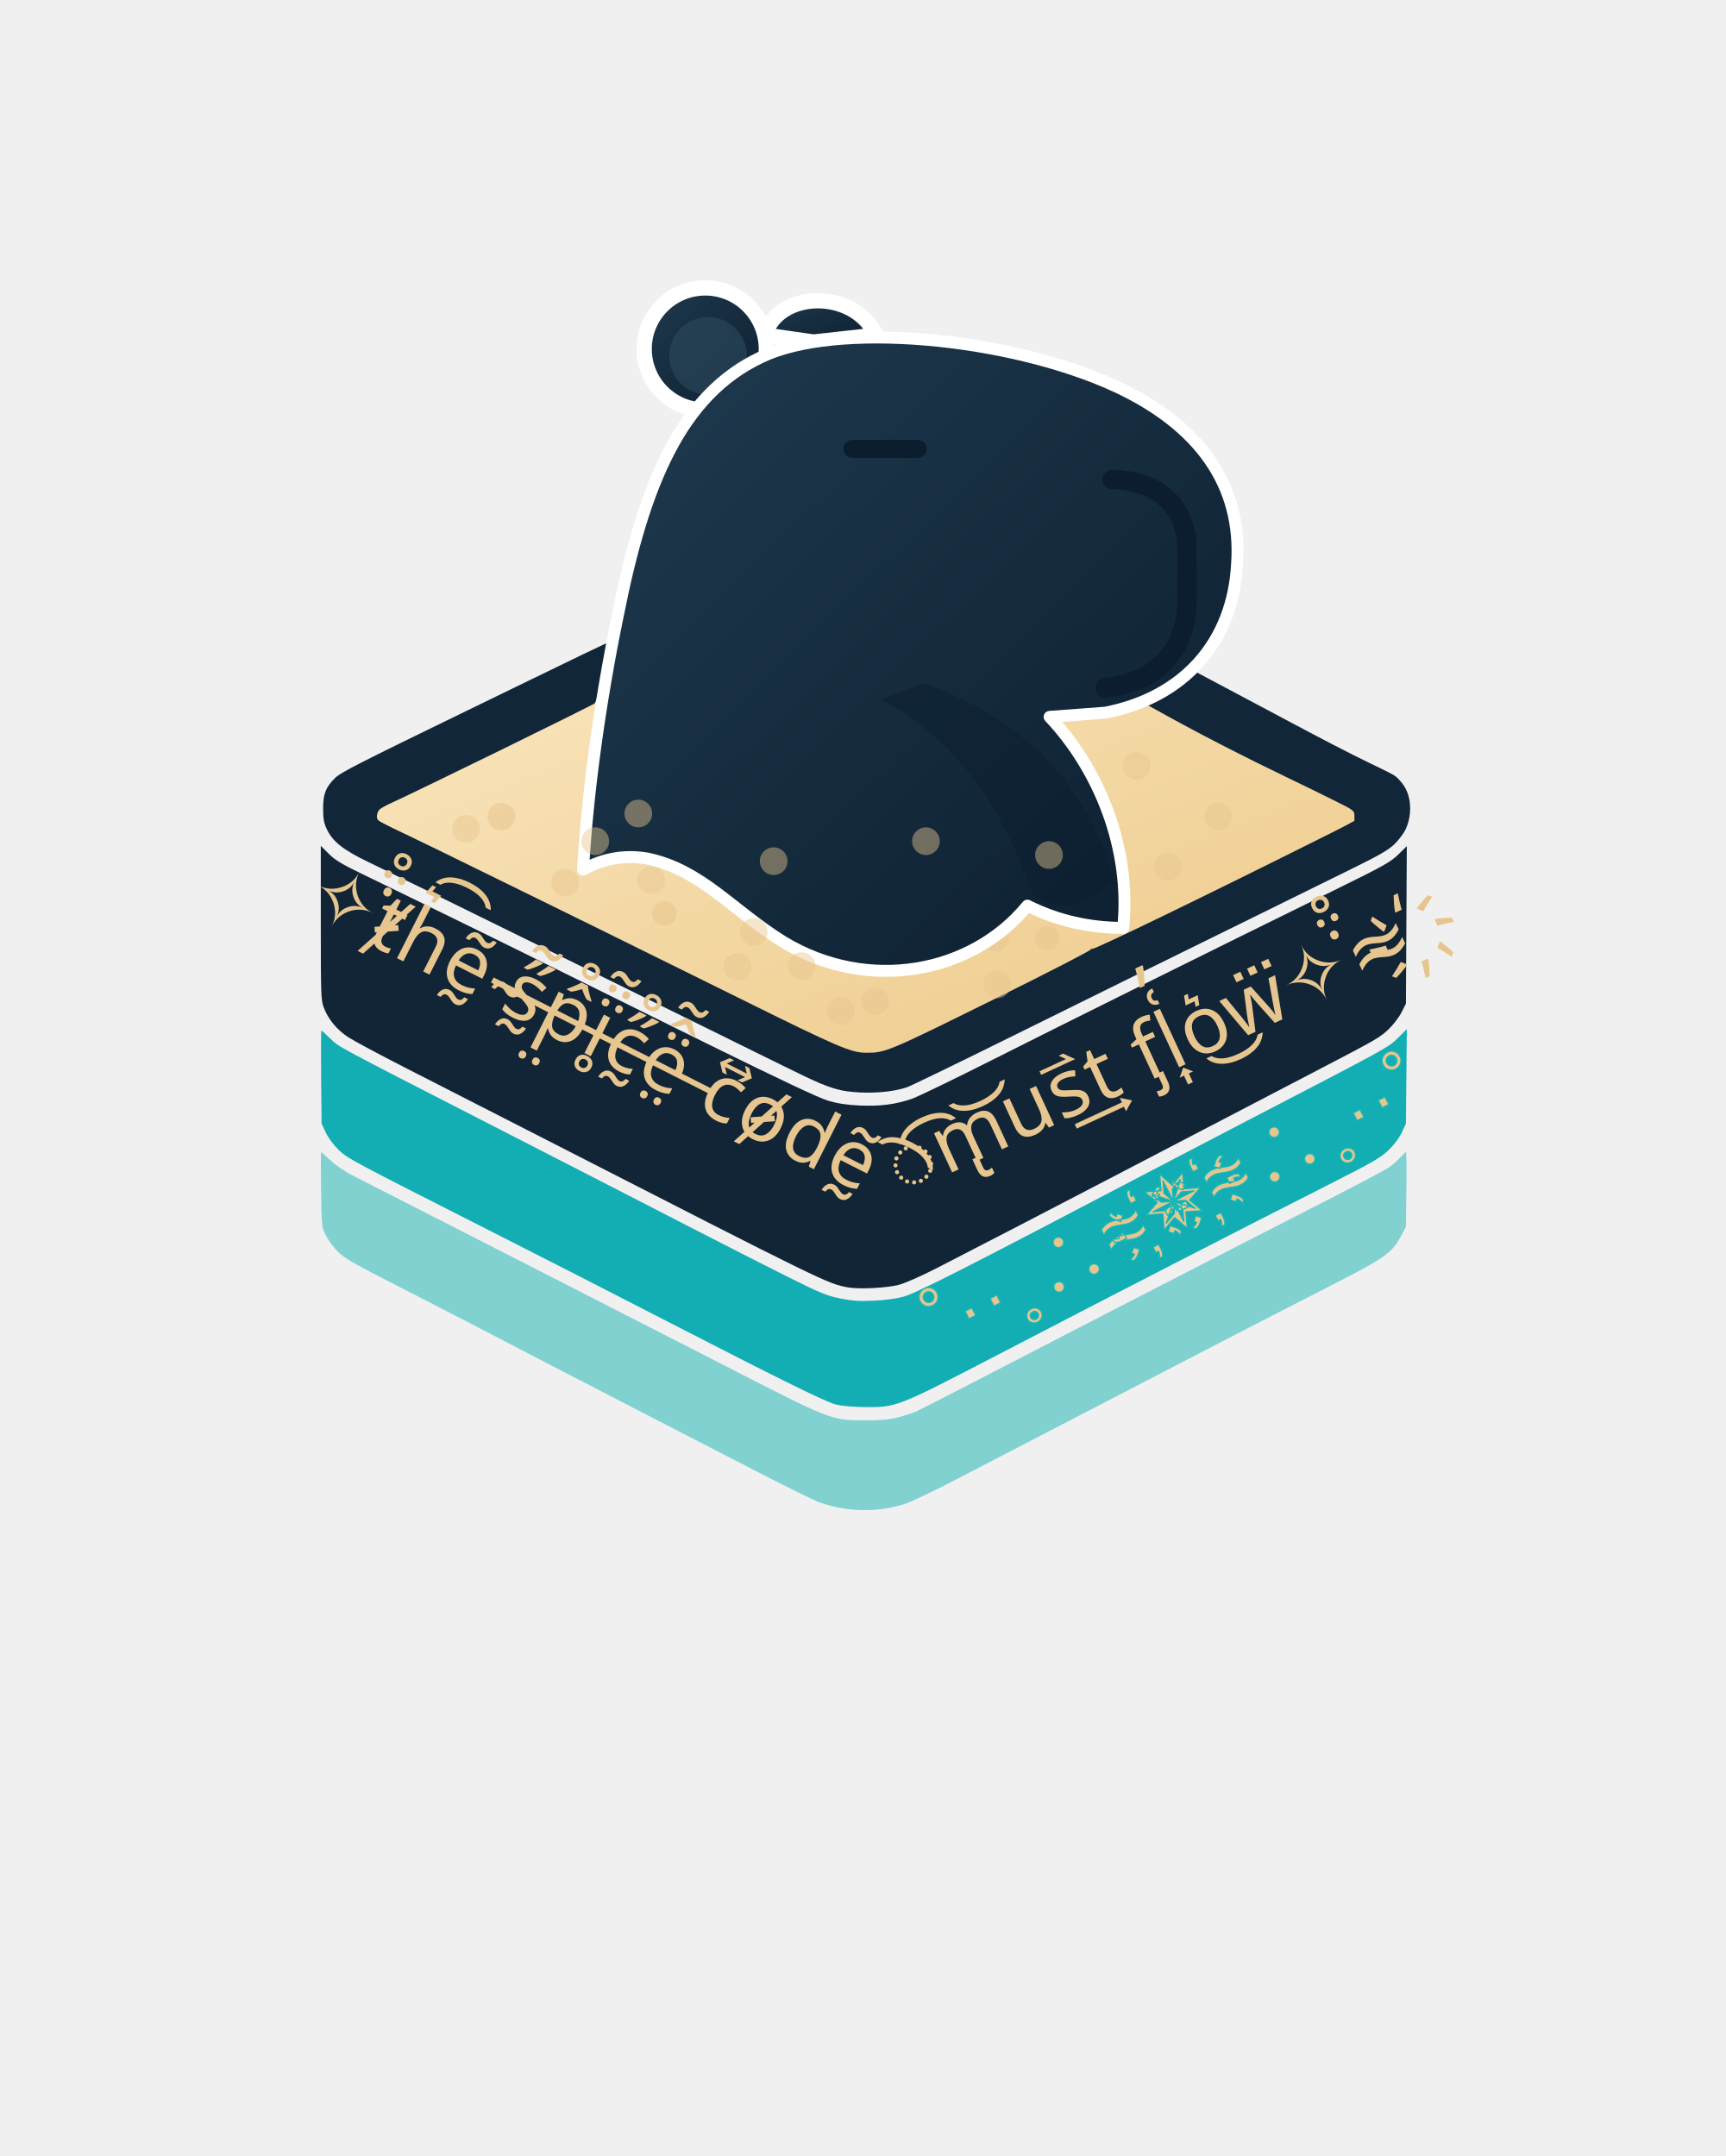
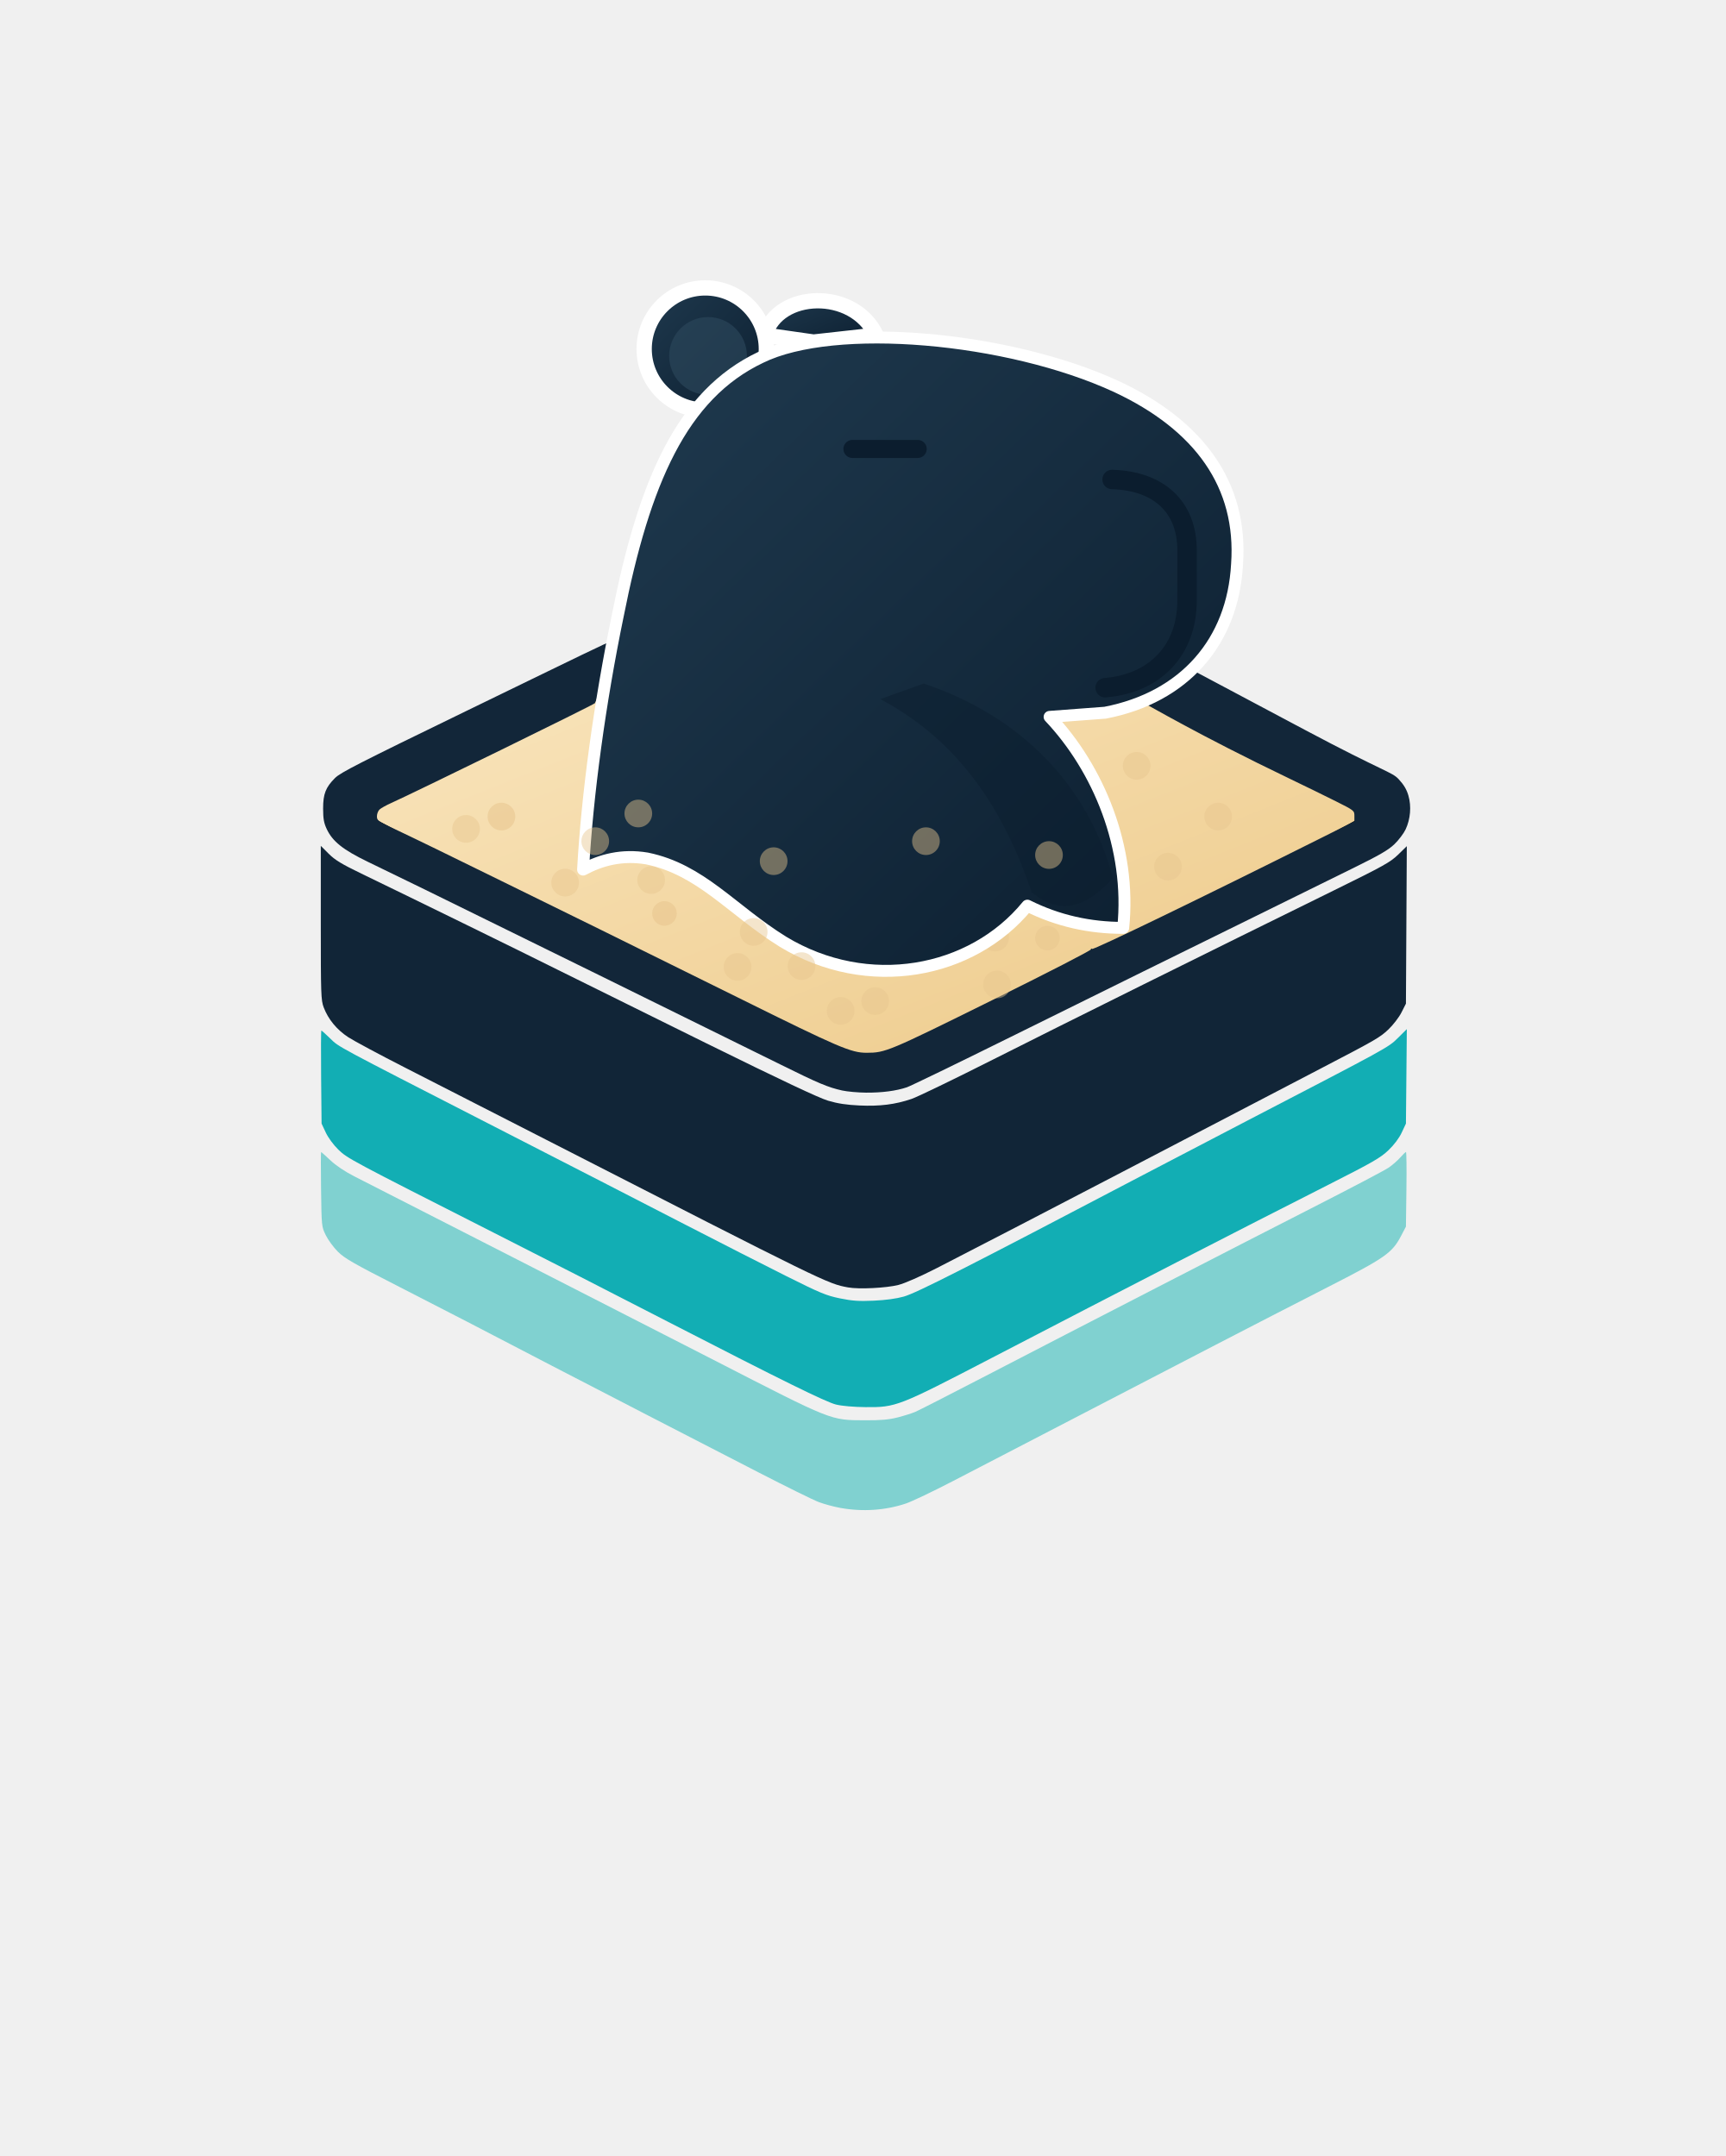
<svg xmlns="http://www.w3.org/2000/svg" xmlns:xlink="http://www.w3.org/1999/xlink" viewBox="0 0 1122 1402" role="img" aria-labelledby="title desc" version="1.1" id="svg25">
  <defs id="defs8">
    <linearGradient id="navyGrad" x1="0" x2="1" y1="0" y2="1">
      <stop offset="0" stop-color="#203B50" id="stop1" />
      <stop offset="1" stop-color="#0B1D2E" id="stop2" />
    </linearGradient>
    <linearGradient id="tealGrad" x1="0" x2="1" y1="0" y2="1">
      <stop offset="0" stop-color="#1AC7C2" id="stop3" />
      <stop offset="1" stop-color="#0EA3AE" id="stop4" />
    </linearGradient>
    <linearGradient id="mintGrad" x1="0" x2="1" y1="0" y2="1">
      <stop offset="0" stop-color="#9BE3DF" id="stop5" />
      <stop offset="1" stop-color="#76CACA" id="stop6" />
    </linearGradient>
    <linearGradient id="sandGrad" x1="152.329" x2="555.81" y1="706.184" y2="1109.666" gradientTransform="matrix(1.55152,0,0,0.616976,-0.5468257,11.95089)" gradientUnits="userSpaceOnUse">
      <stop offset="0" stop-color="#F9E5BD" id="stop7" />
      <stop offset="1" stop-color="#EDC988" id="stop8" />
    </linearGradient>
    <linearGradient xlink:href="#navyGrad" id="linearGradient7" x1="330.264" y1="307.435" x2="391.163" y2="368.335" gradientTransform="scale(1.494259,0.6692278)" gradientUnits="userSpaceOnUse" />
    <linearGradient xlink:href="#navyGrad" id="linearGradient8" x1="406.5" y1="196.5" x2="505.5" y2="295.5" gradientUnits="userSpaceOnUse" />
    <linearGradient xlink:href="#navyGrad" id="linearGradient9" x1="355.361" y1="234.333" x2="833.114" y2="712.086" gradientTransform="scale(1.015868,0.9843802)" gradientUnits="userSpaceOnUse" />
  </defs>
  <g id="capy-logo">
    <path d="m 240.677,525.561 126.96,-72.533 c 11.068,-6.534 22.462,-6.534 34.182,0 L 537.568,528.502 c 13.673,7.841 27.345,7.841 41.018,0 l 135.749,-75.473 c 11.719,-6.534 23.113,-6.534 34.182,0 l 139.324,68.647 c 9.766,5.881 -11.184,14.4 -20.951,20.281 l -285.375,147.294 c -15.626,9.148 -31.252,9.148 -46.878,0 L 240.677,531.442 c -5.86,-2.614 -5.86,-4.574 0,-5.881 z" fill="url(#sandGrad)" id="path14" style="fill:url(#sandGrad);stroke:#000000;stroke-width:0.978;stroke-opacity:1" />
    <path style="fill:#112537;fill-opacity:1" d="m 551.399,837.178 c -13.417,-2.452 -13.996,-2.735 -196.831,-96.306 -33.275,-17.029 -74.225,-37.956 -91,-46.504 -16.775,-8.548 -33.512,-17.515 -37.194,-19.926 -7.409,-4.853 -12.98,-11.626 -15.914,-19.347 -1.765,-4.644 -1.892,-8.351 -1.892,-55.017 v -50.037 l 5.115,5.115 c 4.084,4.084 8.367,6.689 21.25,12.923 37.11,17.958 101.975,49.735 127.135,62.282 14.85,7.406 58.645,29.071 97.323,48.146 48.328,23.833 73.037,35.485 79,37.254 6.243,1.852 11.972,2.724 20.427,3.112 13.234,0.606 23.21,-0.651 33.837,-4.266 3.817,-1.298 27.746,-12.87 53.177,-25.715 43.996,-22.222 141.452,-70.593 220.886,-109.633 32.811,-16.126 37.239,-18.588 42.284,-23.514 l 5.636,-5.502 -0.284,51.197 -0.284,51.197 -2.915,5.755 c -1.612,3.182 -5.411,8.123 -8.5,11.052 -5.492,5.209 -8.105,6.717 -44.085,25.448 -7.425,3.865 -23.625,12.315 -36,18.777 -12.375,6.462 -33.075,17.249 -46,23.97 -12.925,6.722 -34.075,17.746 -47,24.498 -37.049,19.354 -100.782,52.397 -120.5,62.474 -10.748,5.493 -20.82,9.911 -25,10.967 -7.946,2.007 -25.692,2.877 -32.669,1.602 z" id="path10-3" />
    <path style="fill:#12aeb4;fill-opacity:1" d="m 543.568,913.352 c -6.447,-1.547 -35.411,-15.816 -109,-53.696 -43.999,-22.649 -72.912,-37.428 -113.5,-58.019 -93.465,-47.415 -95.308,-48.401 -101.095,-54.051 -3.195,-3.119 -6.591,-7.744 -8.183,-11.141 l -2.722,-5.809 -0.291,-30.25 c -0.16,-16.637 -0.088,-30.25 0.161,-30.25 0.249,0 2.874,2.362 5.833,5.25 5.695,5.558 2.617,3.904 102.798,55.248 65.419,33.529 86.888,44.556 128,65.744 22.275,11.48 51.75,26.499 65.5,33.375 22.161,11.082 26.136,12.734 35,14.546 8.1,1.656 12.28,1.942 22,1.504 7.678,-0.346 14.701,-1.302 19.5,-2.653 8.372,-2.358 40.775,-18.825 155.5,-79.021 16.5,-8.658 47.55,-24.853 69,-35.989 91.01,-47.251 90.549,-46.998 96.791,-53.184 l 5.791,-5.74 -0.291,30.711 -0.291,30.711 -2.741,5.851 c -1.724,3.681 -4.931,7.946 -8.647,11.5 -5.111,4.889 -10.262,7.857 -38.259,22.048 -59.554,30.187 -132.561,67.744 -219.586,112.96 -60.915,31.65 -62.334,32.204 -82.129,32.028 -7.617,-0.067 -15.221,-0.732 -19.138,-1.672 z" id="path9" />
    <path style="fill:#80d1d0;fill-opacity:1" d="m 546.402,980.57 c -4.216,-0.763 -10.54,-2.469 -14.052,-3.791 -3.513,-1.322 -21.213,-10.046 -39.334,-19.387 -18.121,-9.341 -48.473,-24.979 -67.448,-34.751 -35.488,-18.277 -103.769,-53.67 -121.5,-62.978 -5.5,-2.888 -25.603,-13.217 -44.674,-22.955 -29.431,-15.028 -35.44,-18.471 -39.743,-22.774 -2.788,-2.788 -6.31,-7.595 -7.826,-10.683 -2.745,-5.589 -2.759,-5.724 -3.085,-29.864 -0.18,-13.338 -0.169,-24.25 0.025,-24.25 0.194,0 2.922,2.43 6.063,5.399 3.548,3.356 9.406,7.289 15.475,10.391 5.371,2.746 52.066,26.586 103.766,52.979 51.7,26.393 110.2,56.307 130,66.475 77.891,40.001 75.63,39.101 98.5,39.198 10.141,0.043 15.366,-0.417 21,-1.849 4.125,-1.049 9.3,-2.677 11.5,-3.619 2.2,-0.942 22,-11.048 44,-22.458 63.282,-32.821 168.039,-86.763 215.712,-111.076 24.042,-12.261 45.684,-23.649 48.095,-25.308 2.41,-1.658 5.789,-4.617 7.507,-6.574 1.718,-1.957 3.392,-3.559 3.72,-3.559 0.327,0 0.454,10.912 0.281,24.25 l -0.314,24.25 -3.139,6 c -5.852,11.188 -10.264,14.271 -47.861,33.451 -18.7,9.539 -51.55,26.446 -73,37.571 -93.093,48.281 -148.587,77.07 -170.5,88.453 -12.925,6.714 -26.715,13.286 -30.644,14.605 -13.305,4.467 -28.115,5.46 -42.522,2.854 z" id="path8-6" />
    <path style="fill:#122639;fill-opacity:1" d="m 547.563,709.127 c -9.168,-2.022 -15.486,-4.676 -39.696,-16.679 -32.796,-16.259 -205.641,-101.324 -231.804,-114.082 -12.375,-6.034 -28.96,-14.1 -36.856,-17.924 -16.202,-7.846 -22.997,-13.259 -26.781,-21.334 -1.863,-3.976 -2.345,-6.699 -2.353,-13.29 -0.011,-9.519 1.653,-13.806 7.711,-19.864 3.583,-3.583 14.869,-9.351 84.78,-43.327 9.9,-4.811 33.975,-16.514 53.5,-26.006 36.815,-17.897 44.072,-21.275 44.589,-20.758 0.561,0.561 -12.784,40.225 -13.946,41.449 -1.142,1.204 -116.613,57.785 -132.643,64.996 -3.025,1.361 -6.287,3.18 -7.25,4.042 -0.963,0.862 -1.75,2.863 -1.75,4.445 0,2.65 0.733,3.222 9.25,7.225 13.788,6.48 38.243,18.376 76.25,37.091 18.7,9.208 45.25,22.253 59,28.988 13.75,6.736 54.25,26.748 90,44.473 65.848,32.647 73.765,36.046 83.91,36.027 12.194,-0.022 14.013,-0.785 81.514,-34.17 36.543,-18.073 64.726,-32.58 64.381,-33.138 -0.361,-0.585 -0.101,-0.676 0.633,-0.223 1.108,0.685 70.863,-33.094 147.562,-71.458 l 23,-11.504 v -3.5 c 0,-3.471 -0.1,-3.55 -12,-9.526 -6.6,-3.314 -20.325,-10.026 -30.5,-14.914 -59.182,-28.433 -91.48,-47.659 -92.815,-48.098 -0.877,-0.288 2.203,-2.403 7.5,-5.15 4.944,-2.563 9.492,-5.496 13.989,-8.625 2.605,-1.813 4.986,-3.926 7.5,-5.862 0.829,-0.639 2.5,-1.899 2.5,-1.899 l 71.826,38.198 c 51.58,27.431 56.28,27.131 60.739,31.91 3.377,3.621 5.209,6.696 6.374,10.704 2.024,6.961 1.341,15.248 -1.812,21.984 -1.23,2.628 -4.501,6.959 -7.268,9.624 -3.994,3.846 -9.777,7.178 -28.032,16.149 -12.65,6.217 -42.8,21.074 -67,33.016 -24.2,11.942 -54.8,27.008 -68,33.481 -13.2,6.472 -52.229,25.751 -86.732,42.842 -34.503,17.091 -64.74,31.756 -67.194,32.59 -6.928,2.352 -16.188,3.568 -26.574,3.49 -5.225,-0.04 -12.2,-0.667 -15.5,-1.395 z" id="path11" />
    <circle cx="326" cy="531" r="9" fill="#E7C58E" opacity="0.55" id="circle15" />
    <circle cx="432" cy="594" r="8" fill="#E7C58E" opacity="0.55" id="circle16" />
    <circle cx="681" cy="610" r="8" fill="#E7C58E" opacity="0.50" id="circle17" />
    <circle cx="792" cy="531" r="9" fill="#E7C58E" opacity="0.45" id="circle18" />
    <circle cx="569" cy="651" r="9" fill="#e7c58e" opacity="0.45" id="circle18-6" />
    <circle cx="646.971" cy="609.682" r="9" fill="#e7c58e" opacity="0.45" id="circle18-0" />
    <circle cx="648.206" cy="640.165" r="9" fill="#e7c58e" opacity="0.45" id="circle18-62" />
    <circle cx="423.346" cy="572.274" r="9" fill="#e7c58e" opacity="0.45" id="circle18-61" />
-     <g id="protocol-mark" fill="none" stroke="#16b8b8" stroke-width="10" stroke-linecap="round" stroke-linejoin="round" transform="rotate(84.19147,511.6853,850.655)">
-       <g transform="matrix(0.2615321,0,0,0.2615321,519.4673,572.3139)" id="g3">
+     <g id="protocol-mark" fill="none" stroke="#16b8b8" stroke-width="10" stroke-linecap="round" stroke-linejoin="round" transform="rotate(84.19147,508.5381,851.2339)">
+       <g transform="matrix(0.2615321,0,0,0.2615321,519.4673,572.3139)" id="g3" style="display:none">
        <text x="-5.859" y="-140.319" text-anchor="middle" font-family="Arial, Helvetica, sans-serif" font-weight="700" font-size="200px" letter-spacing="3" fill="#e7c58e" id="text3" style="font-style:normal;font-variant:normal;font-weight:normal;font-stretch:normal;font-size:200px;font-family:Arial, Helvetica, sans-serif;-inkscape-font-specification:'Arial, Helvetica, sans-serif, Normal';font-variant-ligatures:normal;font-variant-caps:normal;font-variant-numeric:normal;font-variant-east-asian:normal;letter-spacing:3;text-anchor:middle;fill:#e7c58e;stroke-width:3.116;stroke-dasharray:none" transform="rotate(-111.2505)">
-           <tspan id="tspan12" x="-4.359" y="-140.319">˚··˳∴≈҉✵҉≈∴˳··˚</tspan>
+           <tspan id="tspan5" x="-4.359" y="-140.319">˚··˳∴≈҉✵≈˳··˚</tspan>
        </text>
        <circle cx="-35" cy="0" r="265" fill="none" stroke="#ffffff" stroke-width="23" stroke-dasharray="715, 150" stroke-dashoffset="100" id="circle1" style="display:none" />
        <circle cx="-35" cy="0" r="212" fill="none" stroke="#ffffff" stroke-width="23" stroke-dasharray="500, 180, 200, 150" stroke-dashoffset="230" id="circle2" style="display:none" />
        <circle cx="-35" cy="0" r="159" fill="none" stroke="#ffffff" stroke-width="26" stroke-dasharray="415, 115, 100, 150" stroke-dashoffset="66" id="circle3" style="display:none" />
      </g>
    </g>
    <g id="capybara-2" transform="matrix(0.9027338,0,0,0.9027338,46.87892,4.869799)">
      <path d="m 499,236 c 9,-32 64,-34 80,0 l -45,5 z" fill="url(#navyGrad)" stroke="#ffffff" stroke-width="11" stroke-linejoin="round" id="path18-9" style="fill:url(#linearGradient7)" />
      <circle cx="456" cy="246" r="44" fill="url(#navyGrad)" stroke="#ffffff" stroke-width="11" id="circle19-1" style="fill:url(#linearGradient8)" />
      <circle cx="458" cy="251" r="28" fill="#2b465a" opacity="0.65" id="circle20-2" />
      <path d="m 368,621 c 3,-54 12,-120 25,-183 19,-96 46,-159 103,-186 53,-26 178,-15 256,21 60,28 91,71 87,128 -3,56 -38,96 -95,107 l -40,3 c 35,37 59,94 53,152 -24,0 -47,-5 -69,-16 -40,49 -115,63 -176,26 -37,-23 -59,-52 -98,-60 -18,-3 -33,1 -46,8 z" fill="url(#navyGrad)" stroke="#ffffff" stroke-width="14" stroke-linejoin="round" id="path20-7" style="fill:url(#linearGradient9);stroke-width:8.592;stroke-dasharray:none" />
      <path d="m 613.318,487 c 69.708,23.354 118.2,72.866 136.384,140.126 -20.205,21.486 -37.379,27.091 -58.595,10.276 C 667.872,568.273 631.502,524.367 582,498.21 Z" fill="#0b1d2e" opacity="0.48" id="path21-0" style="stroke-width:0.971" />
      <line x1="562" y1="318" x2="609" y2="318" stroke="#0b1d2e" stroke-width="13" stroke-linecap="round" id="line21-9" />
      <path d="m 749,340 c 34,1 54,20 54,51 v 36 c 0,36 -23,60 -59,63" fill="none" stroke="#0b1d2e" stroke-width="14" stroke-linecap="round" stroke-linejoin="round" id="path22-3" />
    </g>
-     <text x="390.731" y="951.989" text-anchor="middle" font-family="Arial, Helvetica, sans-serif" font-weight="700" font-size="200px" letter-spacing="3" fill="#e7c58e" id="text1" style="font-style:normal;font-variant:normal;font-weight:normal;font-stretch:normal;font-size:52.306px;font-family:'Fira Sans';-inkscape-font-specification:'Fira Sans, Normal';font-variant-ligatures:normal;font-variant-caps:normal;font-variant-numeric:normal;font-variant-east-asian:normal;letter-spacing:0.785;text-anchor:middle;fill:#e7c58e;stroke-width:0.815;stroke-dasharray:none" transform="rotate(-24.85823)">
-       <tspan id="tspan3" x="391.123" y="951.989">͡m̢͝us⃑͢t f̡l͎͑̓o͛͜w⃛✧̇̈̊≈҉</tspan>
+     <text x="335.479" y="961.568" text-anchor="middle" font-family="Arial, Helvetica, sans-serif" font-weight="700" font-size="200px" letter-spacing="3" fill="#e7c58e" id="text1" style="font-style:normal;font-variant:normal;font-weight:normal;font-stretch:normal;font-size:52.306px;font-family:'Fira Sans';-inkscape-font-specification:'Fira Sans, Normal';font-variant-ligatures:normal;font-variant-caps:normal;font-variant-numeric:normal;font-variant-east-asian:normal;letter-spacing:0.785;text-anchor:middle;display:none;fill:#e7c58e;stroke-width:0.815;stroke-dasharray:none" transform="rotate(-24.85823)">
+       <tspan id="tspan3" x="335.872" y="961.568">m̰̂̃ṳ̈̋̊s̥̈̃ṫ̰̋̂ f̤̃̊l̥̋̂ö̰̃̊ẅ̤̋✧</tspan>
    </text>
-     <text x="653.856" y="439.281" text-anchor="middle" font-family="Arial, Helvetica, sans-serif" font-weight="700" font-size="200px" letter-spacing="3" fill="#e7c58e" id="text6" style="font-style:normal;font-variant:normal;font-weight:normal;font-stretch:normal;font-size:52.306px;font-family:'Fira Sans';-inkscape-font-specification:'Fira Sans, Normal';font-variant-ligatures:normal;font-variant-caps:normal;font-variant-numeric:normal;font-variant-east-asian:normal;letter-spacing:0.785;text-anchor:middle;fill:#e7c58e;stroke-width:0.815;stroke-dasharray:none" transform="rotate(26.8559)">
-       <tspan id="tspan4">✧̇̈̊t̷̸h͛͡ḛ̃ ̴̵s̶̰̋̃p̶̤̂̊ï̶̥̈̃c̶̰̋̊ë̶̤̂̃ c⃡o̷̸dḛ̃ ͡</tspan>
+     <text x="643.63" y="452.077" text-anchor="middle" font-family="Arial, Helvetica, sans-serif" font-weight="700" font-size="200px" letter-spacing="3" fill="#e7c58e" id="text6" style="font-style:normal;font-variant:normal;font-weight:normal;font-stretch:normal;font-size:52.306px;font-family:'Fira Sans';-inkscape-font-specification:'Fira Sans, Normal';font-variant-ligatures:normal;font-variant-caps:normal;font-variant-numeric:normal;font-variant-east-asian:normal;letter-spacing:0.785;text-anchor:middle;display:none;fill:#e7c58e;stroke-width:0.815;stroke-dasharray:none" transform="rotate(26.8559)">
+       <tspan id="tspan4" x="644.022" y="452.077">✧t̰̋̃ĥ̤̊ẹ̃̆ s̶̰̋̃p̶̤̂̊ï̶̥̈̃c̶̰̋̊ë̶̤̂̃ c̥̋̃ö̰̂̊ḋ̤̈̃ë̥̋̊</tspan>
    </text>
    <circle cx="546.569" cy="657.384" r="9" fill="#e7c58e" opacity="0.45" id="circle18-8" />
    <circle cx="759.375" cy="563.584" r="9" fill="#e7c58e" opacity="0.45" id="circle18-7" />
    <circle cx="367.433" cy="573.927" r="9" fill="#e7c58e" opacity="0.45" id="circle18-9" />
    <circle cx="479.517" cy="628.76" r="9" fill="#e7c58e" opacity="0.45" id="circle18-2" />
    <circle cx="521.111" cy="628.257" r="9" fill="#e7c58e" opacity="0.45" id="circle18-02" />
    <circle cx="490" cy="606" r="9" fill="#e7c58e" opacity="0.45" id="circle18-3" />
    <circle cx="387" cy="547" r="9" fill="#e7c58e" opacity="0.45" id="circle18-75" />
    <circle cx="303" cy="539" r="9" fill="#e7c58e" opacity="0.45" id="circle18-92" />
    <circle cx="682" cy="556" r="9" fill="#e7c58e" opacity="0.45" id="circle18-28" />
    <circle cx="739" cy="498" r="9" fill="#e7c58e" opacity="0.45" id="circle18-97" />
    <circle cx="415" cy="529" r="9" fill="#e7c58e" opacity="0.45" id="circle18-36" />
    <circle cx="503" cy="560" r="9" fill="#e7c58e" opacity="0.45" id="circle18-1" />
    <circle cx="602" cy="547" r="9" fill="#e7c58e" opacity="0.45" id="circle18-29" />
  </g>
</svg>
